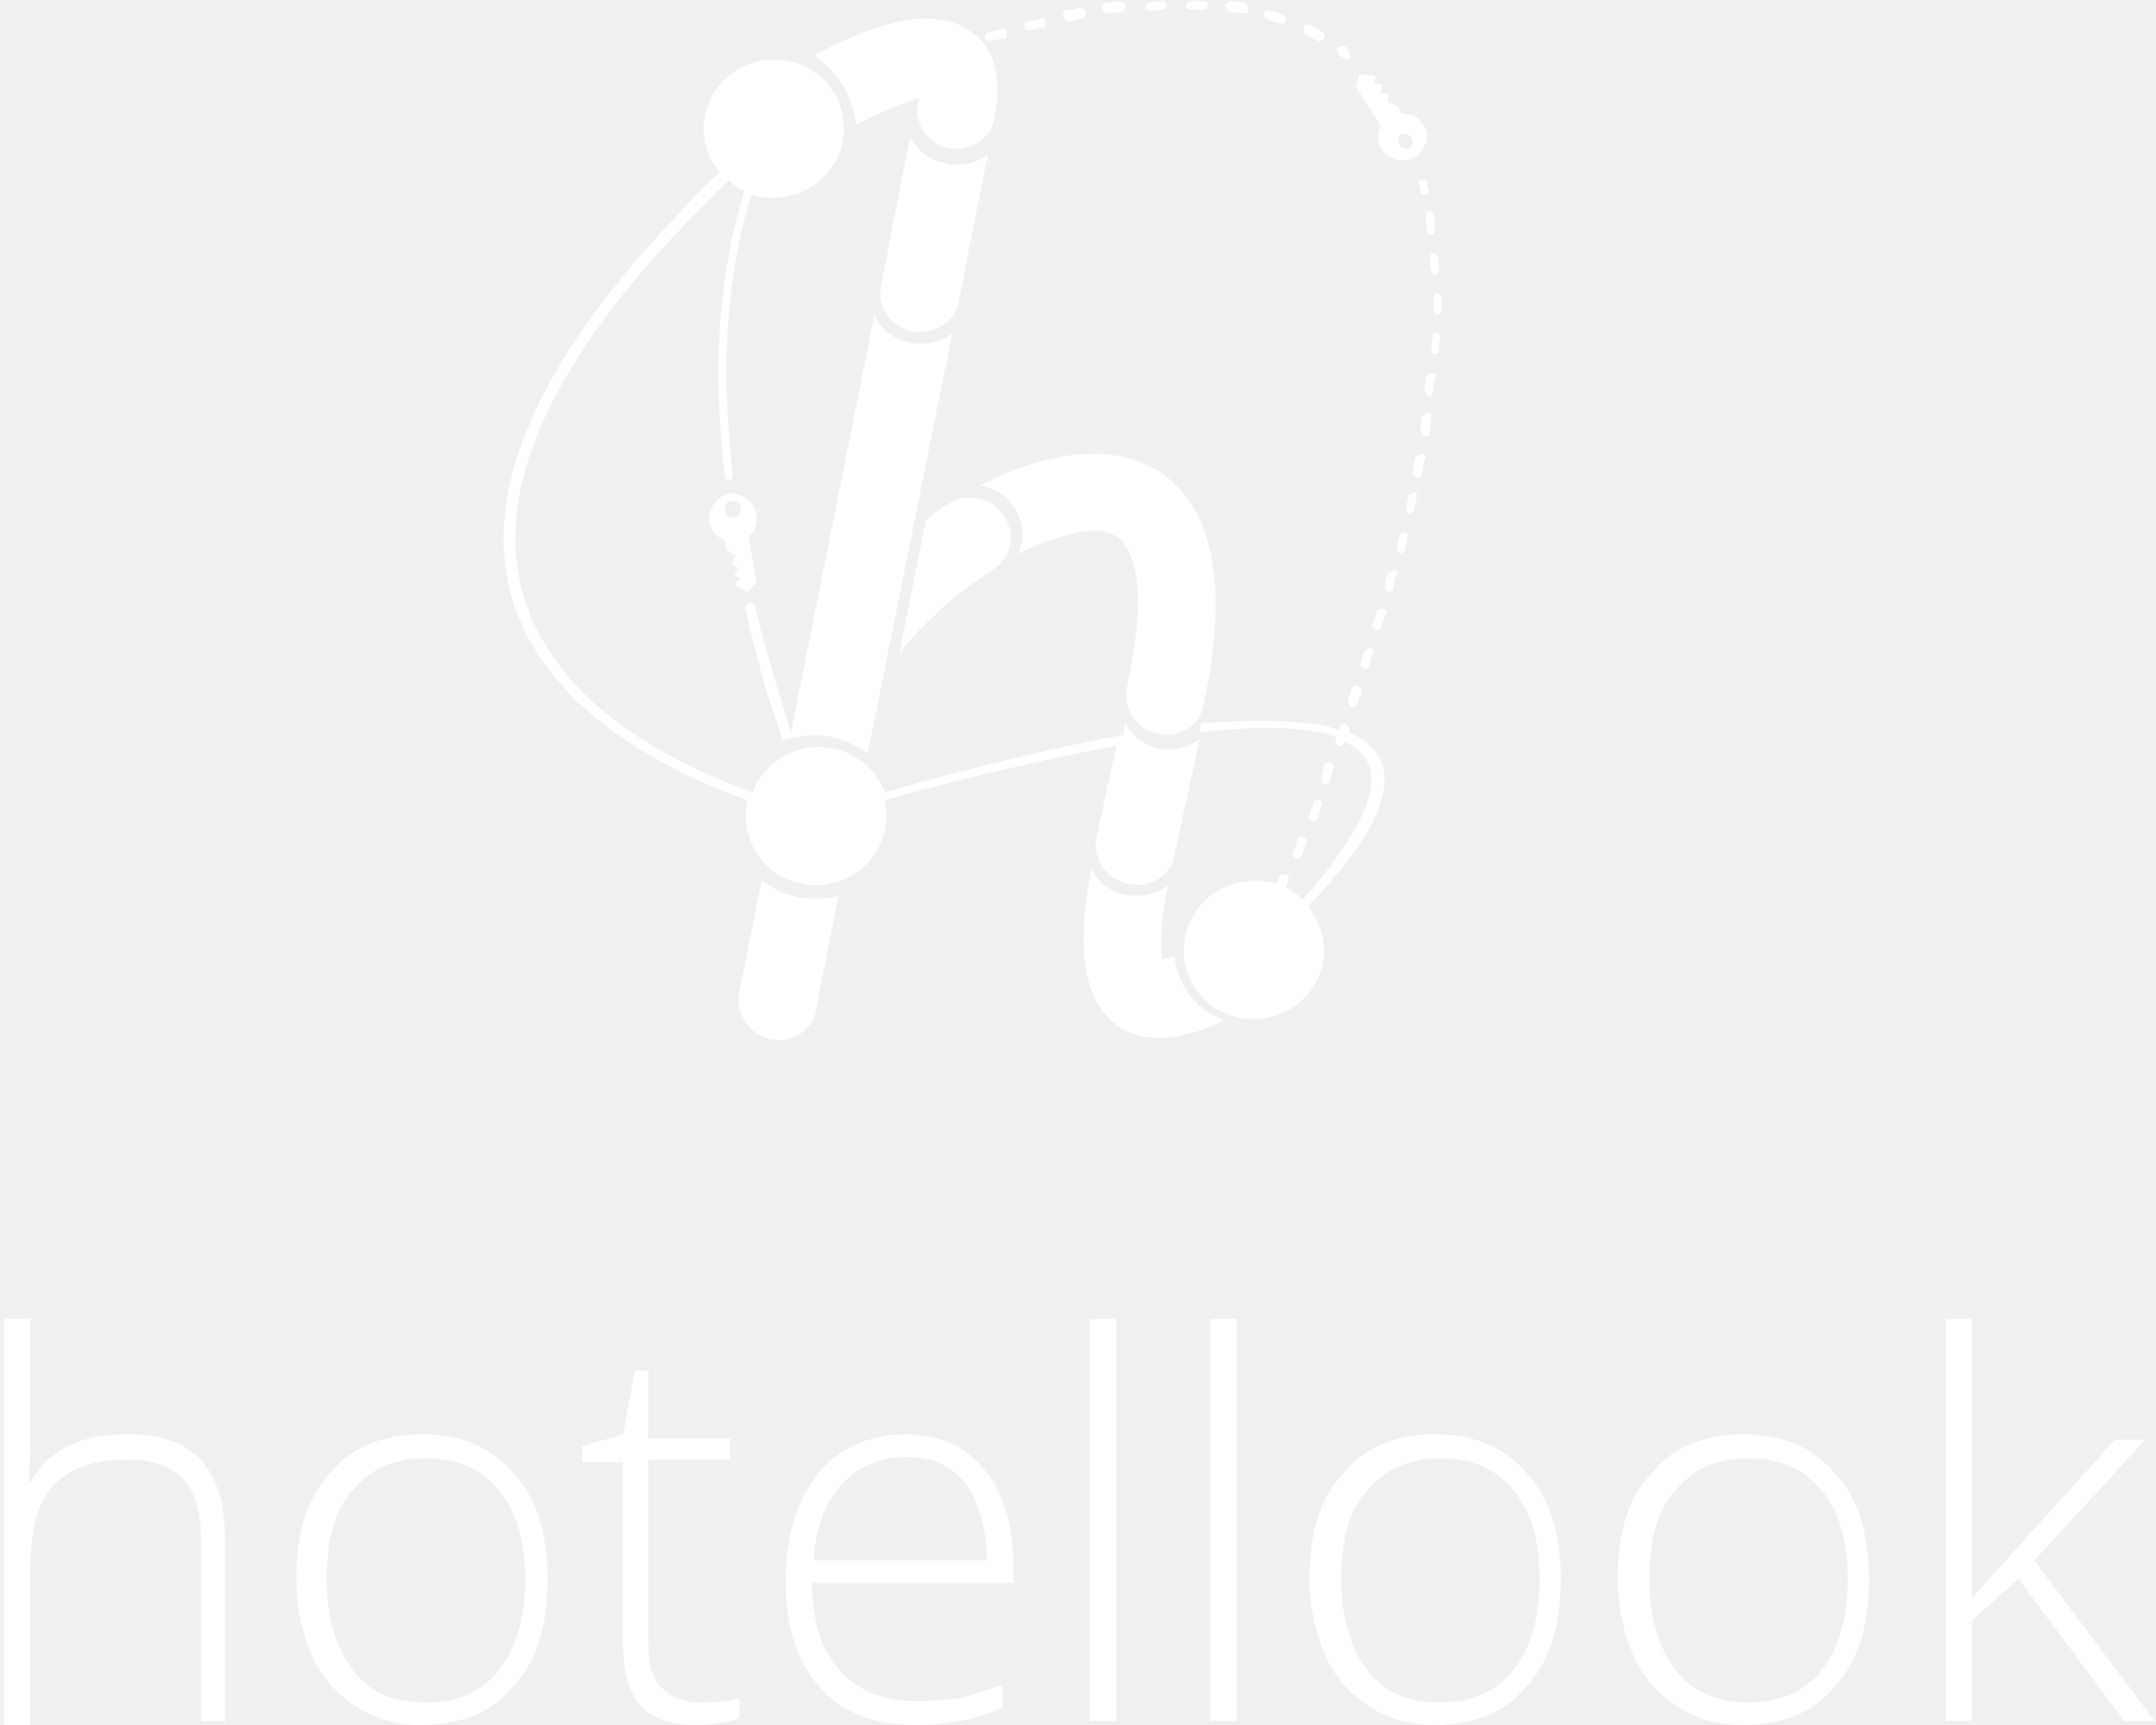
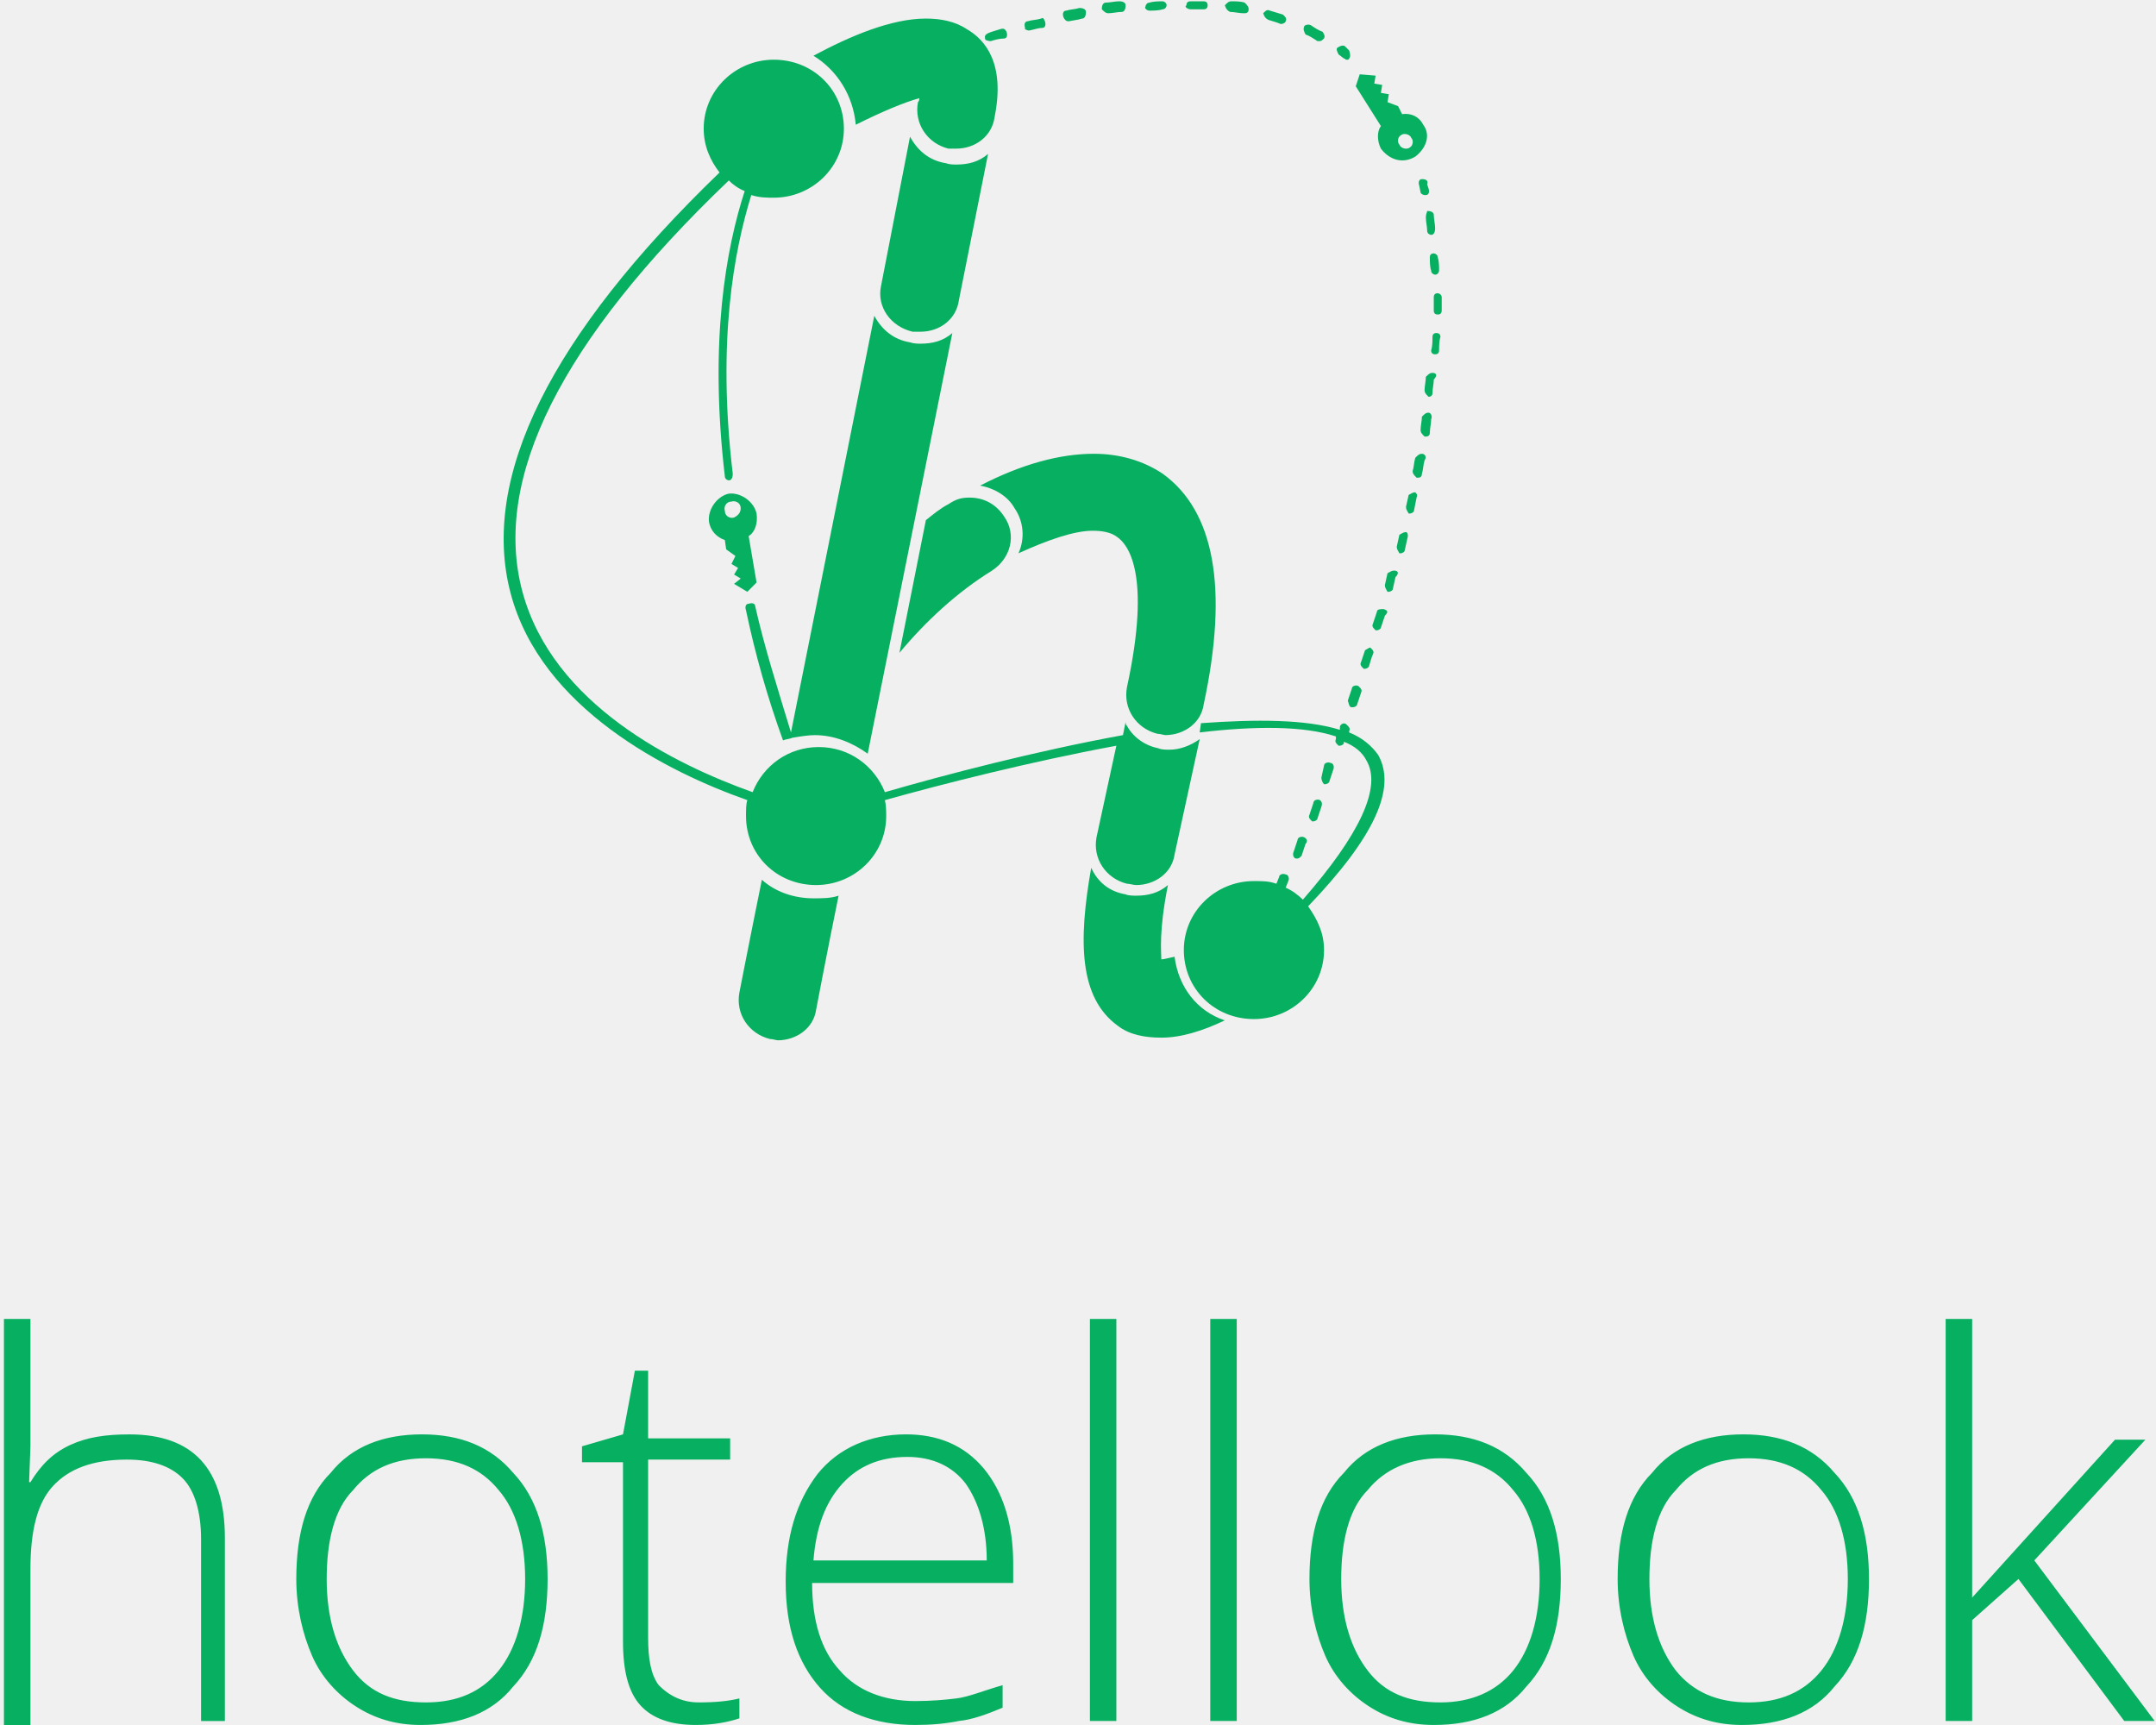
<svg xmlns="http://www.w3.org/2000/svg" width="70" height="56" viewBox="0 0 70 56">
-   <g fill="#FFF">
+   <g fill="#07AF61">
    <path d="M46.166 5.815c-.086 0-.13.087-.086.216l.043.215c0 .043.086.086.129.086h.042c.086 0 .13-.086.086-.215l-.043-.13c.043-.129-.043-.172-.171-.172m.257 2.542c0 .13 0 .301.043.43 0 .087.086.13.13.13.085 0 .128-.086.128-.13 0-.129 0-.3-.043-.43 0-.086-.086-.13-.129-.13-.086 0-.129.044-.129.13m-3.435 17.101h.043c.043 0 .129-.043.129-.086l.128-.387c.043-.087 0-.216-.086-.216-.085-.043-.214 0-.214.086l-.086.388c0 .086.043.172.086.215m.902-2.498h.043c.042 0 .128-.043.128-.086l.13-.388c.042-.086 0-.13-.087-.215-.086-.043-.214 0-.214.086l-.13.388c.044.129.044.215.13.215m.429-1.852l-.129.387c-.043.087 0 .13.086.216h.043c.043 0 .129-.043.129-.086.043-.13.086-.302.129-.388.043-.086 0-.13-.086-.215-.043 0-.086.043-.172.086m1.975-14.043c0 .129.043.301.043.43 0 .087.086.13.13.13.085 0 .128-.087.128-.216s-.043-.301-.043-.43c0-.087-.086-.13-.215-.13 0 .043-.043.086-.043.216m-3.95 20.117c-.086-.044-.215 0-.215.086l-.129.387c-.043.087 0 .216.086.216h.043c.043 0 .086-.043.129-.086l.129-.388c.085-.086.042-.172-.043-.215m.515-1.207c-.086-.043-.215 0-.215.087l-.129.387c-.043.086 0 .13.086.216h.043c.043 0 .129-.043.129-.087l.129-.387c.043-.13 0-.173-.043-.216m3.65-13.87c-.086 0-.129.043-.215.129 0 .13-.042.301-.042.43 0 .087.042.13.128.216.086 0 .13-.043.13-.13 0-.128.042-.3.042-.43.129-.13.086-.215-.043-.215m-1.589 7.667c-.086 0-.214 0-.214.086l-.13.388c-.042.086 0 .13.087.216h.043c.042 0 .128-.044.128-.087l.13-.387c.128-.13.085-.173-.044-.216m1.46-6.375c-.086 0-.128.043-.214.13 0 .128-.043.3-.043.43 0 .086.043.13.129.215h.042c.086 0 .13-.043.13-.129 0-.13.042-.301.042-.43.043-.087 0-.216-.086-.216m-.214 1.335c-.086 0-.13.043-.215.13-.043.129-.043.301-.086.43 0 .086.043.13.129.216h.043c.086 0 .129-.043.129-.13.043-.129.043-.301.086-.43.085-.13 0-.216-.086-.216m.472-3.92c-.086 0-.129.043-.129.13 0 .129 0 .301-.043.43 0 .086.043.13.13.13.085 0 .128-.044.128-.13 0-.129 0-.301.043-.43 0-.087-.043-.13-.129-.13m-1.374 7.711c-.086 0-.129.043-.215.086l-.086.388c0 .086.043.13.086.215h.043c.043 0 .129-.043.129-.086l.086-.388c.129-.129.086-.215-.043-.215M46.68 9.52c-.086 0-.129.043-.129.13v.43c0 .086.043.13.129.13.086 0 .129-.044.129-.13v-.43c0-.087-.086-.13-.129-.13m-1.03 7.754c-.087 0-.13.043-.215.086l-.086.388c0 .086.043.129.086.215h.043c.042 0 .128-.043.128-.086l.086-.388c.043-.129 0-.215-.043-.215m.3-1.292c-.085 0-.128.043-.214.086l-.086.387c0 .087.043.13.086.216h.043c.043 0 .129-.043.129-.086l.086-.431c.043-.086 0-.13-.043-.172M37.319.345c.129 0 .3 0 .43-.043.085 0 .128-.087.128-.13 0-.086-.086-.129-.129-.129-.128 0-.3 0-.429.043-.086 0-.129.086-.129.13-.043.042.043.129.129.129M35.988.43c.129 0 .3-.043.43-.043.085 0 .128-.086.128-.216 0-.086-.086-.129-.215-.129s-.3.043-.43.043c-.085 0-.128.086-.128.216.086.086.129.129.215.129m3.95-.043c.13 0 .301.043.43.043h.043c.086 0 .129-.043.129-.13 0-.086-.043-.129-.129-.215-.129-.043-.3-.043-.43-.043-.085 0-.128.043-.214.13.043.129.086.172.172.215m2.448.732c.128.043.257.13.386.215h.086c.043 0 .086-.043.129-.086.043-.086 0-.129-.043-.215-.129-.043-.258-.13-.387-.216-.086-.043-.214 0-.214.044-.043.086 0 .172.043.258M38.65.302h.43c.086 0 .129-.044.129-.13 0-.086-.043-.129-.13-.129h-.429c-.086 0-.129.043-.129.13-.085.042.043.129.13.129m2.533.344c.129.043.3.086.387.13h.042c.043 0 .13-.044.13-.087.042-.086 0-.129-.087-.215l-.429-.13c-.086-.042-.129 0-.215.087.043.129.086.172.172.215M34.699.69c.215-.043.301-.043.43-.086.086 0 .129-.086.129-.215 0-.086-.086-.13-.215-.13-.129.044-.3.044-.43.087-.085 0-.128.086-.085.215.043.086.085.13.171.13m-1.288.3s.043 0 0 0c.215-.042.3-.085.43-.085.085 0 .128-.087.085-.216-.043-.086-.043-.129-.128-.086-.13.043-.301.043-.43.086-.086 0-.129.086-.086.216-.043.043.086.086.129.086m-1.245.344c.128-.043.3-.086.43-.086.085 0 .128-.086.085-.215-.043-.086-.086-.13-.215-.086-.129.043-.3.086-.386.129-.086.043-.13.086-.086.215 0 0 .086.043.172.043m11.466.56c.043 0 .043.043.086.043s.086 0 .086-.043c.043-.043.043-.129 0-.258l-.13-.13c-.042-.042-.128-.042-.257.044-.043.043 0 .129.043.215l.172.13M32.939 16.497c.3.431.343.991.128 1.465.945-.43 1.804-.732 2.405-.732.301 0 .602.043.816.215.301.216 1.117 1.12.301 4.868-.129.69.3 1.335.988 1.508.086 0 .214.043.257.043.602 0 1.16-.388 1.246-.991.816-3.79.343-6.29-1.332-7.496-.644-.43-1.417-.646-2.233-.646-1.116 0-2.362.345-3.693 1.034.472.086.902.345 1.117.732" />
    <path d="M32.209 18.523c.6-.388.816-1.163.386-1.766-.258-.388-.644-.603-1.116-.603-.258 0-.43.043-.688.215-.257.13-.515.345-.73.517l-.859 4.308c.86-1.034 1.89-1.982 3.007-2.67m-2.577-7.755h.258c.6 0 1.16-.387 1.245-1.034l.945-4.738c-.3.258-.644.345-1.03.345-.087 0-.216 0-.344-.044-.516-.086-.902-.387-1.16-.861l-.945 4.868c-.129.646.3 1.292 1.03 1.464m8.504 20.29c-.215.043-.344.086-.43.086 0-.259-.085-.905.215-2.413-.3.259-.644.345-1.03.345-.086 0-.258 0-.344-.043-.515-.086-.902-.388-1.117-.862-.429 2.413-.386 4.222.86 5.126.386.302.901.388 1.417.388.644 0 1.33-.215 2.06-.56-.901-.301-1.502-1.077-1.631-2.068M24.736 28.56c-.386 1.895-.73 3.662-.73 3.662-.129.689.3 1.335.988 1.507.086 0 .215.043.258.043.6 0 1.159-.387 1.245-.99 0 0 .343-1.81.73-3.705-.258.086-.515.086-.816.086-.644 0-1.245-.215-1.675-.603" />
    <path d="M27.785 4.05c.86-.432 1.59-.733 2.062-.862 0 .043 0 .086-.043.129-.13.69.3 1.335.987 1.508h.258c.601 0 1.16-.388 1.245-1.034.344-1.723-.3-2.499-.901-2.843-.387-.259-.86-.345-1.332-.345-1.116 0-2.448.56-3.65 1.206.773.474 1.288 1.293 1.374 2.24zm-3.95 12.75c-.13.043-.301-.043-.301-.215-.043-.13.043-.302.214-.302.13-.043.301.043.301.215 0 .173-.129.259-.215.302zm.429 2.412l.3-.301-.257-1.508c.214-.13.3-.43.257-.732-.085-.388-.515-.69-.901-.646-.387.086-.688.517-.645.904.043.302.258.517.516.603l.043.302.3.215-.129.259.215.129-.129.215.215.13-.215.172.43.258zM45.479 4.394c.085-.086.3-.043.343.086.086.086.043.258-.043.302-.086.086-.3.043-.343-.087-.086-.086-.043-.258.043-.301zm-.645.43c.258.345.687.518 1.117.26.343-.26.515-.69.258-1.035-.13-.258-.387-.387-.688-.344l-.128-.259-.344-.13.043-.258-.258-.043.043-.258-.257-.043.043-.259-.516-.043-.129.388.816 1.292c-.128.173-.128.474 0 .733z" />
    <path d="M36.245 24.21l-.644 2.972c-.129.689.3 1.335.988 1.507.086 0 .215.043.3.043.602 0 1.16-.387 1.246-.99l.816-3.748c-.3.215-.644.344-.988.344-.086 0-.257 0-.343-.043-.43-.086-.816-.344-1.031-.732-.043-.043-.043-.086-.043-.13l-.086.432c-2.834.517-5.797 1.292-7.73 1.852-.343-.862-1.16-1.465-2.147-1.465-.988 0-1.804.603-2.147 1.465-2.534-.905-6.485-2.843-7.473-6.505-.988-3.661 1.246-8.141 6.7-13.354.128.13.3.259.515.345-.601 1.852-1.16 4.868-.644 9.262 0 .086.086.129.129.129.085 0 .128-.086.128-.216-.515-4.307.043-7.236.602-9.046.257.086.515.086.73.086 1.245 0 2.276-.99 2.276-2.24 0-1.249-.988-2.24-2.276-2.24-1.246 0-2.276.991-2.276 2.24 0 .56.214 1.034.515 1.422-5.497 5.298-7.773 9.908-6.785 13.655.987 3.748 5.11 5.816 7.687 6.72-.043.13-.043.302-.043.517 0 1.25.988 2.24 2.276 2.24 1.245 0 2.276-.99 2.276-2.24 0-.129 0-.344-.043-.517 1.847-.517 4.724-1.249 7.515-1.766" />
    <path d="M44.748 24.51c-.214-.3-.515-.56-.944-.732v-.043c.043-.086 0-.129-.086-.215s-.215 0-.215.086v.086c-1.116-.344-2.705-.344-4.51-.215l-.042.301c1.804-.215 3.393-.215 4.423.13v.086c-.043.086 0 .13.086.215h.043c.043 0 .129-.043.129-.086v-.043c.343.13.601.345.73.603.515.862-.215 2.412-2.061 4.523-.13-.13-.344-.301-.559-.388l.086-.215c.043-.086 0-.215-.086-.215-.086-.043-.214 0-.214.086l-.086.215c-.258-.086-.43-.086-.73-.086-1.246 0-2.276.99-2.276 2.24 0 1.25.987 2.24 2.276 2.24 1.245 0 2.276-.99 2.276-2.24 0-.56-.215-.99-.516-1.421 2.148-2.24 2.878-3.834 2.276-4.911zm-19.325-.473c.086-.043.215-.043.3-.086.259-.043.516-.086.731-.086.644 0 1.245.258 1.718.603l2.748-13.656c-.3.259-.644.345-1.03.345-.086 0-.215 0-.344-.043-.515-.086-.902-.388-1.16-.862l-2.705 13.526c-.43-1.421-.859-2.756-1.16-4.092 0-.086-.085-.13-.214-.086-.086 0-.13.086-.086.215.3 1.422.687 2.8 1.202 4.222zM6.528 55.87v-5.902c0-.904-.215-1.594-.602-1.981-.386-.388-.987-.603-1.803-.603-1.117 0-1.89.301-2.405.861-.516.56-.73 1.465-.73 2.714V56h-.86V42.818h.86v4.136l-.043 1.163h.043c.343-.56.73-.948 1.288-1.206.558-.259 1.16-.345 1.933-.345 2.06 0 3.092 1.12 3.092 3.36v5.945h-.773zm11.251-4.61c0 1.508-.343 2.671-1.116 3.49-.688.861-1.718 1.249-3.007 1.249-.816 0-1.503-.215-2.104-.603-.601-.388-1.116-.948-1.417-1.637-.3-.69-.515-1.55-.515-2.498 0-1.508.343-2.671 1.116-3.447.687-.861 1.718-1.249 2.963-1.249 1.246 0 2.234.388 2.964 1.25.773.818 1.116 1.98 1.116 3.446zm-7.172 0c0 1.25.301 2.24.86 2.973.558.732 1.33 1.034 2.361 1.034 1.03 0 1.804-.345 2.362-1.034.558-.69.86-1.723.86-2.972 0-1.25-.302-2.24-.86-2.887-.558-.689-1.331-1.033-2.362-1.033-1.03 0-1.803.344-2.362 1.033-.601.603-.859 1.637-.859 2.887zm12.068 4.007c.558 0 .988-.043 1.331-.13v.647c-.386.129-.859.215-1.417.215-.816 0-1.417-.215-1.804-.646-.386-.43-.558-1.12-.558-2.068v-5.815h-1.331v-.517l1.331-.388.386-2.068h.43v2.197h2.663v.69h-2.663v5.772c0 .69.086 1.206.344 1.55.386.388.815.56 1.288.56zm7.043.732c-1.289 0-2.362-.388-3.092-1.206-.73-.819-1.117-1.939-1.117-3.446 0-1.465.344-2.585 1.03-3.49.688-.861 1.719-1.292 2.878-1.292 1.03 0 1.89.345 2.534 1.12.601.732.945 1.766.945 3.059v.646h-6.528c0 1.249.3 2.197.902 2.843.558.646 1.417.99 2.448.99.515 0 .988-.042 1.331-.086.387-.043.902-.258 1.503-.43v.732c-.515.215-.988.388-1.417.43-.43.087-.902.13-1.417.13zm-.258-8.702c-.902 0-1.589.302-2.104.862-.558.603-.86 1.422-.945 2.498h5.626c0-1.033-.258-1.895-.687-2.498-.43-.56-1.074-.862-1.89-.862zm6.785 8.573h-.858V42.818h.858v13.053zm3.908 0h-.859V42.818h.86v13.053zm10.522-4.61c0 1.508-.344 2.671-1.117 3.49-.687.861-1.718 1.249-3.006 1.249-.816 0-1.503-.215-2.104-.603-.601-.388-1.117-.948-1.417-1.637-.3-.69-.516-1.55-.516-2.498 0-1.508.344-2.671 1.117-3.447.687-.861 1.718-1.249 2.963-1.249s2.233.388 2.963 1.25c.773.818 1.117 1.98 1.117 3.446zm-7.129 0c0 1.25.3 2.24.859 2.973.558.732 1.331 1.034 2.362 1.034.988 0 1.804-.345 2.362-1.034.558-.69.859-1.723.859-2.972 0-1.25-.3-2.24-.86-2.887-.557-.689-1.33-1.033-2.361-1.033-.988 0-1.804.344-2.362 1.033-.601.603-.859 1.637-.859 2.887zm17.135 0c0 1.508-.344 2.671-1.117 3.49-.687.861-1.717 1.249-3.006 1.249-.816 0-1.503-.215-2.104-.603-.601-.388-1.117-.948-1.417-1.637-.3-.69-.516-1.55-.516-2.498 0-1.508.344-2.671 1.117-3.447.687-.861 1.718-1.249 2.963-1.249 1.246 0 2.233.388 2.963 1.25.773.818 1.117 1.98 1.117 3.446zm-7.129 0c0 1.25.3 2.24.859 2.973.558.69 1.331 1.034 2.362 1.034 1.03 0 1.804-.345 2.362-1.034.558-.69.859-1.723.859-2.972 0-1.25-.3-2.24-.859-2.887-.558-.689-1.331-1.033-2.362-1.033-1.03 0-1.804.344-2.362 1.033-.601.603-.859 1.637-.859 2.887zm10.479.604l4.638-5.127h.987l-3.607 3.92 3.908 5.213h-.988l-3.435-4.61-1.503 1.336v3.274h-.86V42.818h.86v9.047z" />
  </g>
</svg>
